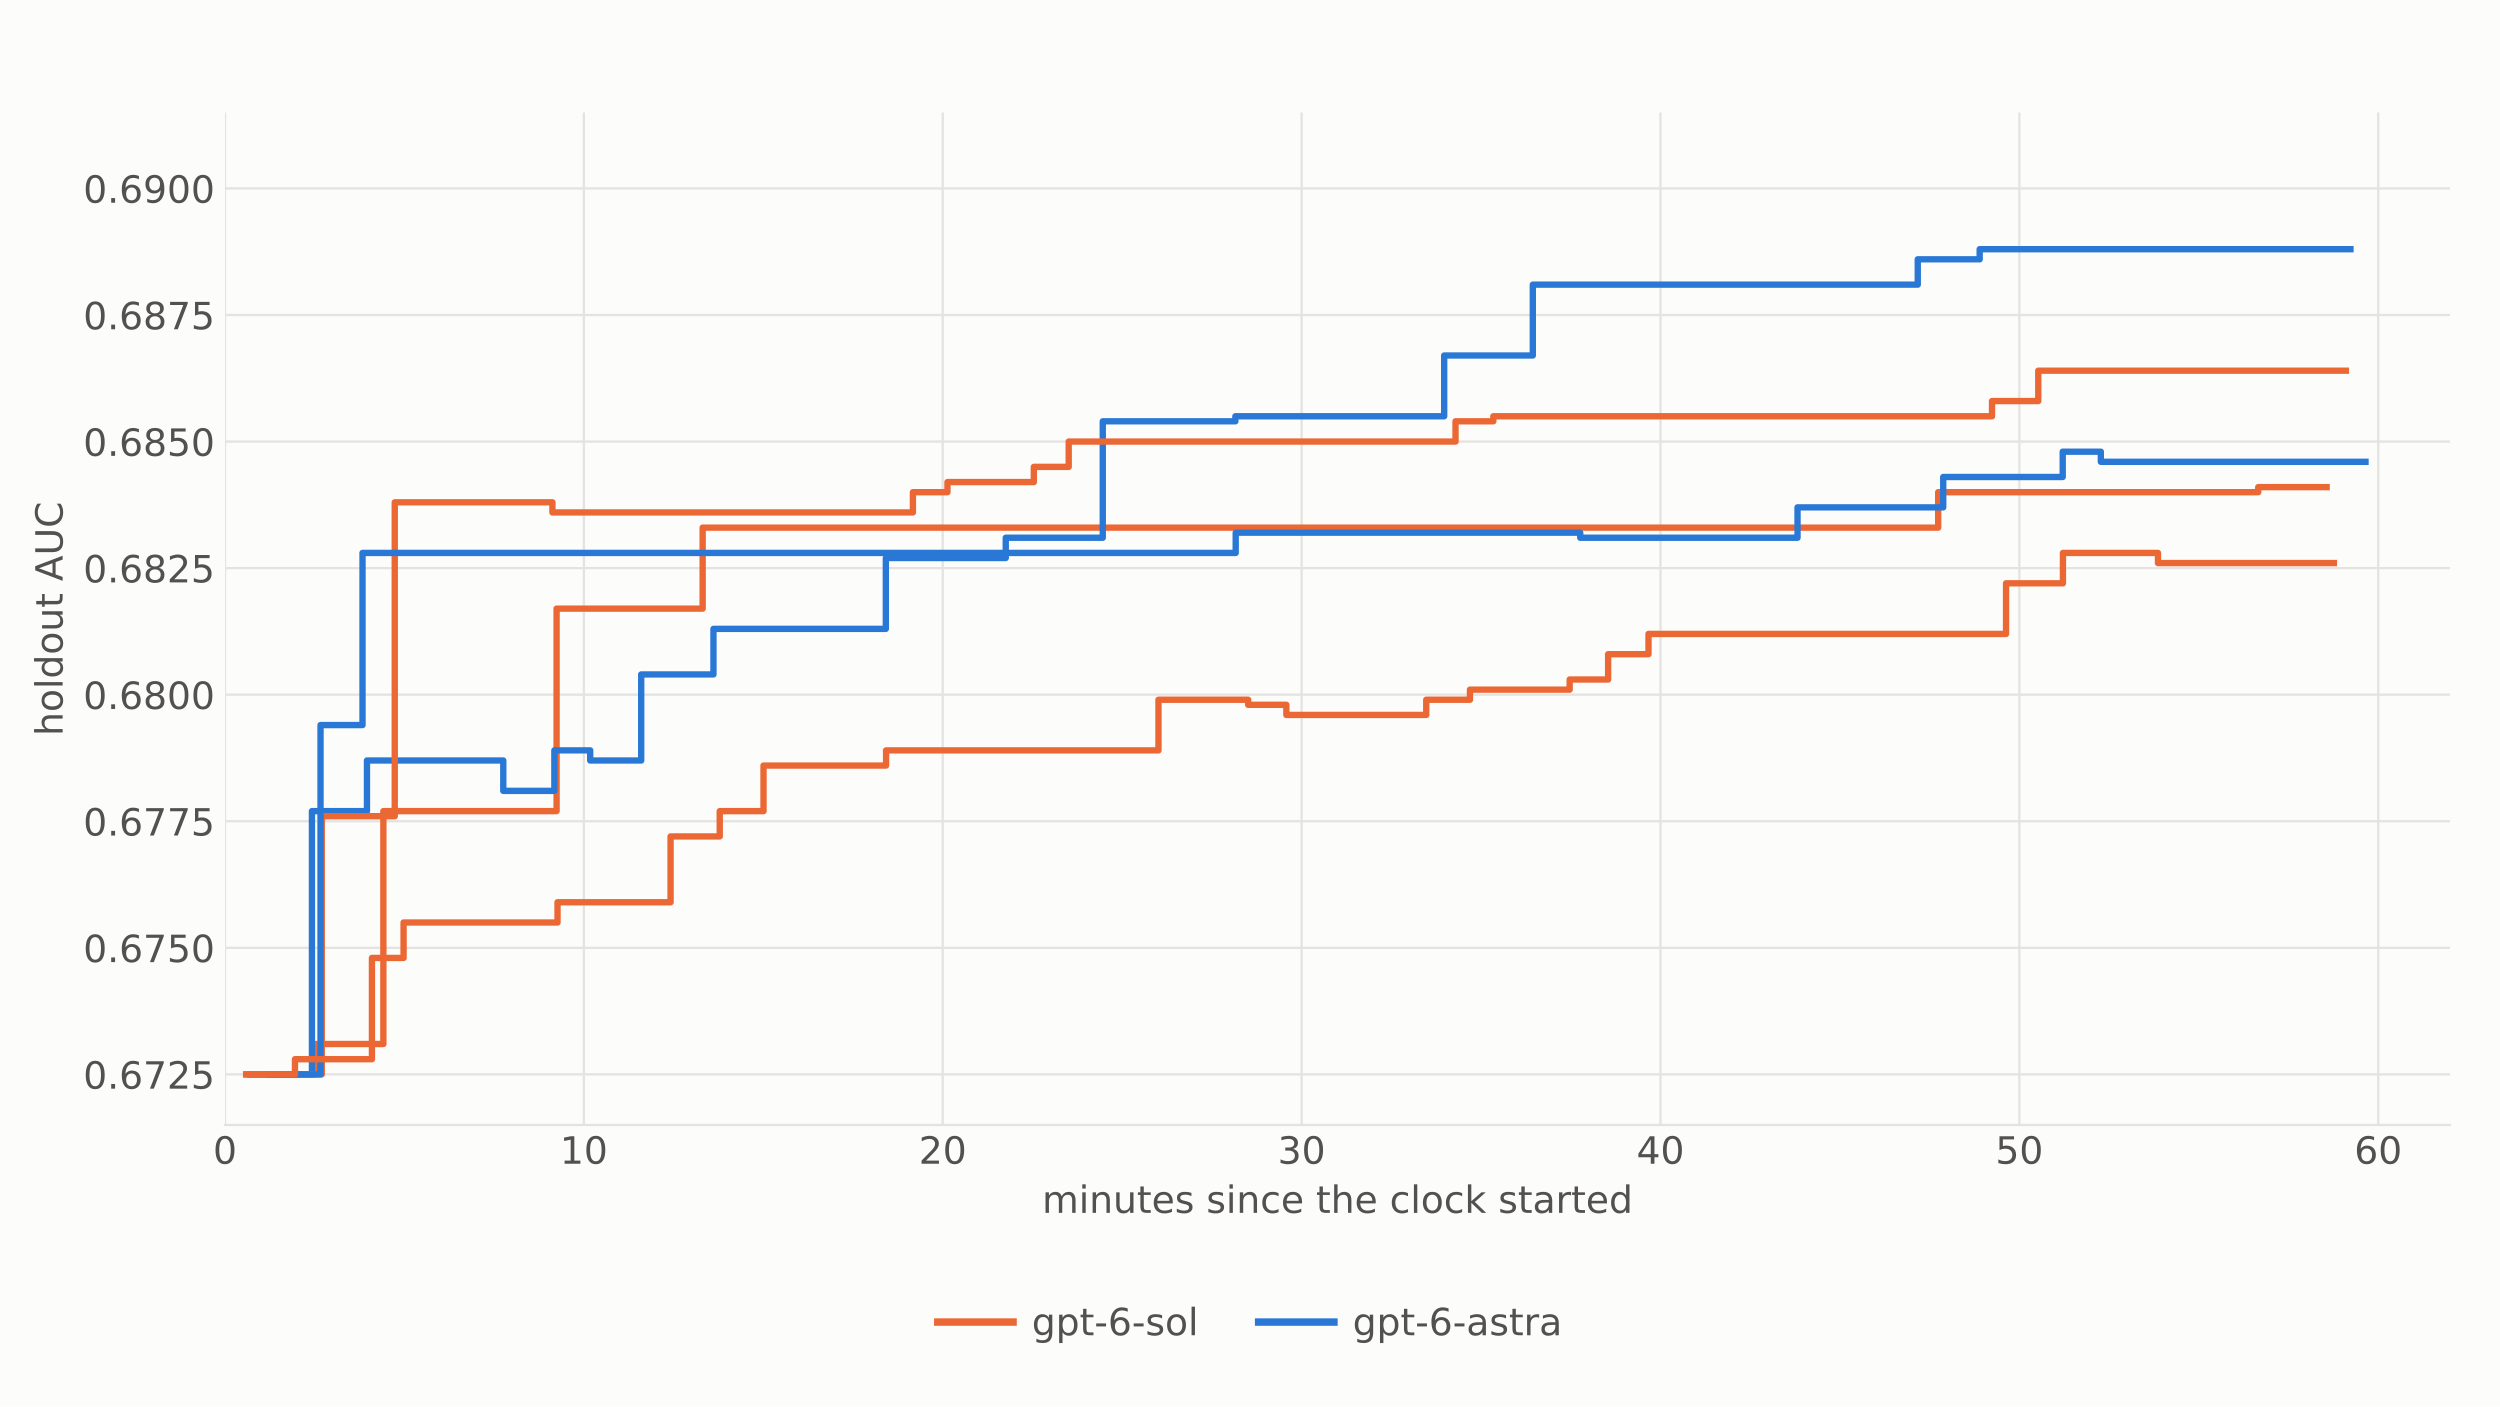
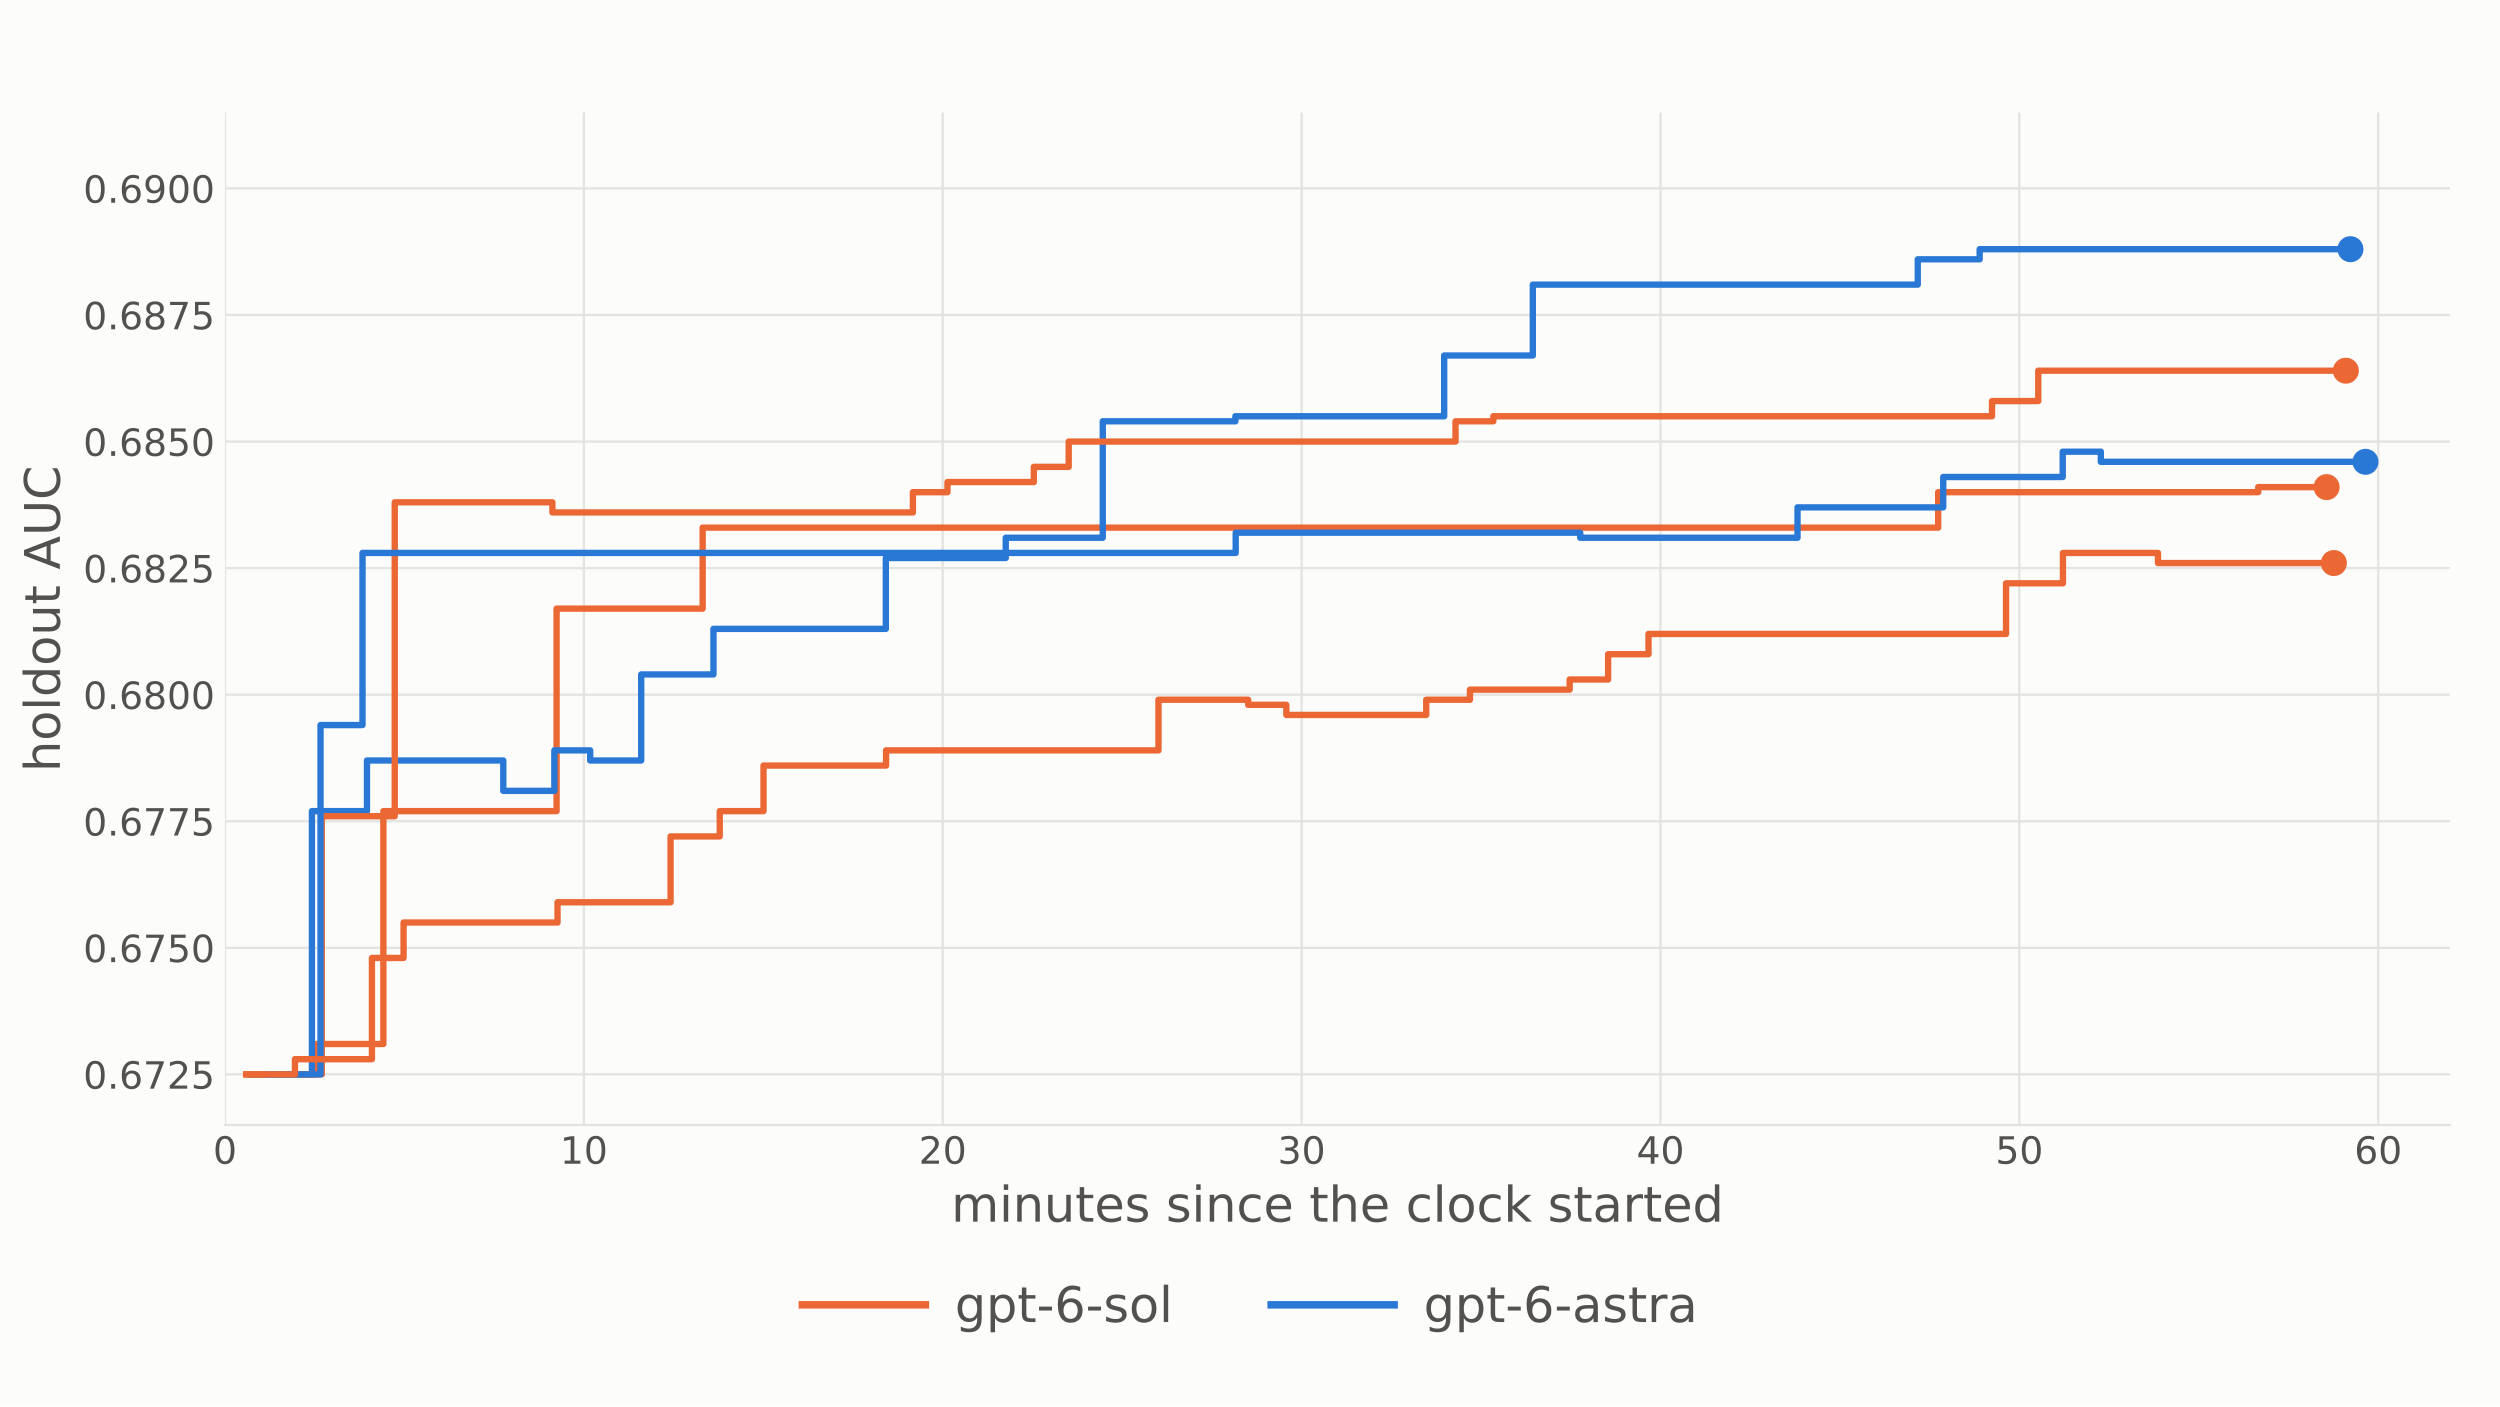
<svg xmlns="http://www.w3.org/2000/svg" xmlns:xlink="http://www.w3.org/1999/xlink" width="864pt" height="486pt" viewBox="0 0 864 486" version="1.1">
  <defs>
    <style type="text/css">*{stroke-linejoin: round; stroke-linecap: butt}</style>
  </defs>
  <g id="figure_1">
    <g id="patch_1">
      <path d="M 0 486  L 864 486  L 864 0  L 0 0  z " style="fill: #fcfcfb" />
    </g>
    <g id="axes_1">
      <g id="patch_2">
        <path d="M 77.76 388.8  L 846.72 388.8  L 846.72 38.88  L 77.76 38.88  z " style="fill: #fcfcfb" />
      </g>
      <g id="matplotlib.axis_1">
        <g id="xtick_1">
          <g id="line2d_1">
            <path d="M 77.76 388.8  L 77.76 38.88  " clip-path="url(#p71656392a3)" style="fill: none; stroke: #e4e3df; stroke-width: 0.8; stroke-linecap: square" />
          </g>
          <g id="line2d_2" />
          <g id="text_1">
            <g style="fill: #52514e" transform="translate(73.62438 402.177) scale(0.13 -0.13)">
              <defs>
                <path id="DejaVuSans-13" d="M 2034 4250  Q 1547 4250 1301 3770  Q 1056 3291 1056 2328  Q 1056 1369 1301 889  Q 1547 409 2034 409  Q 2525 409 2770 889  Q 3016 1369 3016 2328  Q 3016 3291 2770 3770  Q 2525 4250 2034 4250  z M 2034 4750  Q 2819 4750 3233 4129  Q 3647 3509 3647 2328  Q 3647 1150 3233 529  Q 2819 -91 2034 -91  Q 1250 -91 836 529  Q 422 1150 422 2328  Q 422 3509 836 4129  Q 1250 4750 2034 4750  z " transform="scale(0.015625)" />
              </defs>
              <use xlink:href="#DejaVuSans-13" />
            </g>
          </g>
        </g>
        <g id="xtick_2">
          <g id="line2d_3">
            <path d="M 201.786 388.8  L 201.786 38.88  " clip-path="url(#p71656392a3)" style="fill: none; stroke: #e4e3df; stroke-width: 0.8; stroke-linecap: square" />
          </g>
          <g id="line2d_4" />
          <g id="text_2">
            <g style="fill: #52514e" transform="translate(193.5146 402.177) scale(0.13 -0.13)">
              <defs>
                <path id="DejaVuSans-14" d="M 794 531  L 1825 531  L 1825 4091  L 703 3866  L 703 4441  L 1819 4666  L 2450 4666  L 2450 531  L 3481 531  L 3481 0  L 794 0  L 794 531  z " transform="scale(0.015625)" />
              </defs>
              <use xlink:href="#DejaVuSans-14" />
              <use xlink:href="#DejaVuSans-13" transform="translate(63.625 0)" />
            </g>
          </g>
        </g>
        <g id="xtick_3">
          <g id="line2d_5">
            <path d="M 325.812 388.8  L 325.812 38.88  " clip-path="url(#p71656392a3)" style="fill: none; stroke: #e4e3df; stroke-width: 0.8; stroke-linecap: square" />
          </g>
          <g id="line2d_6" />
          <g id="text_3">
            <g style="fill: #52514e" transform="translate(317.5404 402.177) scale(0.13 -0.13)">
              <defs>
                <path id="DejaVuSans-15" d="M 1228 531  L 3431 531  L 3431 0  L 469 0  L 469 531  Q 828 903 1448 1529  Q 2069 2156 2228 2338  Q 2531 2678 2651 2914  Q 2772 3150 2772 3378  Q 2772 3750 2511 3984  Q 2250 4219 1831 4219  Q 1534 4219 1204 4116  Q 875 4013 500 3803  L 500 4441  Q 881 4594 1212 4672  Q 1544 4750 1819 4750  Q 2544 4750 2975 4387  Q 3406 4025 3406 3419  Q 3406 3131 3298 2873  Q 3191 2616 2906 2266  Q 2828 2175 2409 1742  Q 1991 1309 1228 531  z " transform="scale(0.015625)" />
              </defs>
              <use xlink:href="#DejaVuSans-15" />
              <use xlink:href="#DejaVuSans-13" transform="translate(63.625 0)" />
            </g>
          </g>
        </g>
        <g id="xtick_4">
          <g id="line2d_7">
            <path d="M 449.837 388.8  L 449.837 38.88  " clip-path="url(#p71656392a3)" style="fill: none; stroke: #e4e3df; stroke-width: 0.8; stroke-linecap: square" />
          </g>
          <g id="line2d_8" />
          <g id="text_4">
            <g style="fill: #52514e" transform="translate(441.5662 402.177) scale(0.13 -0.13)">
              <defs>
                <path id="DejaVuSans-16" d="M 2597 2516  Q 3050 2419 3304 2112  Q 3559 1806 3559 1356  Q 3559 666 3084 287  Q 2609 -91 1734 -91  Q 1441 -91 1130 -33  Q 819 25 488 141  L 488 750  Q 750 597 1062 519  Q 1375 441 1716 441  Q 2309 441 2620 675  Q 2931 909 2931 1356  Q 2931 1769 2642 2001  Q 2353 2234 1838 2234  L 1294 2234  L 1294 2753  L 1863 2753  Q 2328 2753 2575 2939  Q 2822 3125 2822 3475  Q 2822 3834 2567 4026  Q 2313 4219 1838 4219  Q 1578 4219 1281 4162  Q 984 4106 628 3988  L 628 4550  Q 988 4650 1302 4700  Q 1616 4750 1894 4750  Q 2613 4750 3031 4423  Q 3450 4097 3450 3541  Q 3450 3153 3228 2886  Q 3006 2619 2597 2516  z " transform="scale(0.015625)" />
              </defs>
              <use xlink:href="#DejaVuSans-16" />
              <use xlink:href="#DejaVuSans-13" transform="translate(63.625 0)" />
            </g>
          </g>
        </g>
        <g id="xtick_5">
          <g id="line2d_9">
            <path d="M 573.863 388.8  L 573.863 38.88  " clip-path="url(#p71656392a3)" style="fill: none; stroke: #e4e3df; stroke-width: 0.8; stroke-linecap: square" />
          </g>
          <g id="line2d_10" />
          <g id="text_5">
            <g style="fill: #52514e" transform="translate(565.592 402.177) scale(0.13 -0.13)">
              <defs>
                <path id="DejaVuSans-17" d="M 2419 4116  L 825 1625  L 2419 1625  L 2419 4116  z M 2253 4666  L 3047 4666  L 3047 1625  L 3713 1625  L 3713 1100  L 3047 1100  L 3047 0  L 2419 0  L 2419 1100  L 313 1100  L 313 1709  L 2253 4666  z " transform="scale(0.015625)" />
              </defs>
              <use xlink:href="#DejaVuSans-17" />
              <use xlink:href="#DejaVuSans-13" transform="translate(63.625 0)" />
            </g>
          </g>
        </g>
        <g id="xtick_6">
          <g id="line2d_11">
            <path d="M 697.889 388.8  L 697.889 38.88  " clip-path="url(#p71656392a3)" style="fill: none; stroke: #e4e3df; stroke-width: 0.8; stroke-linecap: square" />
          </g>
          <g id="line2d_12" />
          <g id="text_6">
            <g style="fill: #52514e" transform="translate(689.6178 402.177) scale(0.13 -0.13)">
              <defs>
                <path id="DejaVuSans-18" d="M 691 4666  L 3169 4666  L 3169 4134  L 1269 4134  L 1269 2991  Q 1406 3038 1543 3061  Q 1681 3084 1819 3084  Q 2600 3084 3056 2656  Q 3513 2228 3513 1497  Q 3513 744 3044 326  Q 2575 -91 1722 -91  Q 1428 -91 1123 -41  Q 819 9 494 109  L 494 744  Q 775 591 1075 516  Q 1375 441 1709 441  Q 2250 441 2565 725  Q 2881 1009 2881 1497  Q 2881 1984 2565 2268  Q 2250 2553 1709 2553  Q 1456 2553 1204 2497  Q 953 2441 691 2322  L 691 4666  z " transform="scale(0.015625)" />
              </defs>
              <use xlink:href="#DejaVuSans-18" />
              <use xlink:href="#DejaVuSans-13" transform="translate(63.625 0)" />
            </g>
          </g>
        </g>
        <g id="xtick_7">
          <g id="line2d_13">
            <path d="M 821.915 388.8  L 821.915 38.88  " clip-path="url(#p71656392a3)" style="fill: none; stroke: #e4e3df; stroke-width: 0.8; stroke-linecap: square" />
          </g>
          <g id="line2d_14" />
          <g id="text_7">
            <g style="fill: #52514e" transform="translate(813.6436 402.177) scale(0.13 -0.13)">
              <defs>
                <path id="DejaVuSans-19" d="M 2113 2584  Q 1688 2584 1439 2293  Q 1191 2003 1191 1497  Q 1191 994 1439 701  Q 1688 409 2113 409  Q 2538 409 2786 701  Q 3034 994 3034 1497  Q 3034 2003 2786 2293  Q 2538 2584 2113 2584  z M 3366 4563  L 3366 3988  Q 3128 4100 2886 4159  Q 2644 4219 2406 4219  Q 1781 4219 1451 3797  Q 1122 3375 1075 2522  Q 1259 2794 1537 2939  Q 1816 3084 2150 3084  Q 2853 3084 3261 2657  Q 3669 2231 3669 1497  Q 3669 778 3244 343  Q 2819 -91 2113 -91  Q 1303 -91 875 529  Q 447 1150 447 2328  Q 447 3434 972 4092  Q 1497 4750 2381 4750  Q 2619 4750 2861 4703  Q 3103 4656 3366 4563  z " transform="scale(0.015625)" />
              </defs>
              <use xlink:href="#DejaVuSans-19" />
              <use xlink:href="#DejaVuSans-13" transform="translate(63.625 0)" />
            </g>
          </g>
        </g>
        <g id="text_8">
-           <g style="fill: #52514e" transform="translate(360.1565 419.178) scale(0.13 -0.13)">
+           <g style="fill: #52514e" transform="translate(328.7462 422.2173) scale(0.17 -0.17)">
            <defs>
              <path id="DejaVuSans-50" d="M 3328 2828  Q 3544 3216 3844 3400  Q 4144 3584 4550 3584  Q 5097 3584 5394 3201  Q 5691 2819 5691 2113  L 5691 0  L 5113 0  L 5113 2094  Q 5113 2597 4934 2840  Q 4756 3084 4391 3084  Q 3944 3084 3684 2787  Q 3425 2491 3425 1978  L 3425 0  L 2847 0  L 2847 2094  Q 2847 2600 2669 2842  Q 2491 3084 2119 3084  Q 1678 3084 1418 2786  Q 1159 2488 1159 1978  L 1159 0  L 581 0  L 581 3500  L 1159 3500  L 1159 2956  Q 1356 3278 1631 3431  Q 1906 3584 2284 3584  Q 2666 3584 2933 3390  Q 3200 3197 3328 2828  z " transform="scale(0.015625)" />
              <path id="DejaVuSans-4c" d="M 603 3500  L 1178 3500  L 1178 0  L 603 0  L 603 3500  z M 603 4863  L 1178 4863  L 1178 4134  L 603 4134  L 603 4863  z " transform="scale(0.015625)" />
              <path id="DejaVuSans-51" d="M 3513 2113  L 3513 0  L 2938 0  L 2938 2094  Q 2938 2591 2744 2837  Q 2550 3084 2163 3084  Q 1697 3084 1428 2787  Q 1159 2491 1159 1978  L 1159 0  L 581 0  L 581 3500  L 1159 3500  L 1159 2956  Q 1366 3272 1645 3428  Q 1925 3584 2291 3584  Q 2894 3584 3203 3211  Q 3513 2838 3513 2113  z " transform="scale(0.015625)" />
              <path id="DejaVuSans-58" d="M 544 1381  L 544 3500  L 1119 3500  L 1119 1403  Q 1119 906 1312 657  Q 1506 409 1894 409  Q 2359 409 2629 706  Q 2900 1003 2900 1516  L 2900 3500  L 3475 3500  L 3475 0  L 2900 0  L 2900 538  Q 2691 219 2414 64  Q 2138 -91 1772 -91  Q 1169 -91 856 284  Q 544 659 544 1381  z M 1991 3584  L 1991 3584  z " transform="scale(0.015625)" />
              <path id="DejaVuSans-57" d="M 1172 4494  L 1172 3500  L 2356 3500  L 2356 3053  L 1172 3053  L 1172 1153  Q 1172 725 1289 603  Q 1406 481 1766 481  L 2356 481  L 2356 0  L 1766 0  Q 1100 0 847 248  Q 594 497 594 1153  L 594 3053  L 172 3053  L 172 3500  L 594 3500  L 594 4494  L 1172 4494  z " transform="scale(0.015625)" />
              <path id="DejaVuSans-48" d="M 3597 1894  L 3597 1613  L 953 1613  Q 991 1019 1311 708  Q 1631 397 2203 397  Q 2534 397 2845 478  Q 3156 559 3463 722  L 3463 178  Q 3153 47 2828 -22  Q 2503 -91 2169 -91  Q 1331 -91 842 396  Q 353 884 353 1716  Q 353 2575 817 3079  Q 1281 3584 2069 3584  Q 2775 3584 3186 3129  Q 3597 2675 3597 1894  z M 3022 2063  Q 3016 2534 2758 2815  Q 2500 3097 2075 3097  Q 1594 3097 1305 2825  Q 1016 2553 972 2059  L 3022 2063  z " transform="scale(0.015625)" />
              <path id="DejaVuSans-56" d="M 2834 3397  L 2834 2853  Q 2591 2978 2328 3040  Q 2066 3103 1784 3103  Q 1356 3103 1142 2972  Q 928 2841 928 2578  Q 928 2378 1081 2264  Q 1234 2150 1697 2047  L 1894 2003  Q 2506 1872 2764 1633  Q 3022 1394 3022 966  Q 3022 478 2636 193  Q 2250 -91 1575 -91  Q 1294 -91 989 -36  Q 684 19 347 128  L 347 722  Q 666 556 975 473  Q 1284 391 1588 391  Q 1994 391 2212 530  Q 2431 669 2431 922  Q 2431 1156 2273 1281  Q 2116 1406 1581 1522  L 1381 1569  Q 847 1681 609 1914  Q 372 2147 372 2553  Q 372 3047 722 3315  Q 1072 3584 1716 3584  Q 2034 3584 2315 3537  Q 2597 3491 2834 3397  z " transform="scale(0.015625)" />
              <path id="DejaVuSans-3" transform="scale(0.015625)" />
              <path id="DejaVuSans-46" d="M 3122 3366  L 3122 2828  Q 2878 2963 2633 3030  Q 2388 3097 2138 3097  Q 1578 3097 1268 2742  Q 959 2388 959 1747  Q 959 1106 1268 751  Q 1578 397 2138 397  Q 2388 397 2633 464  Q 2878 531 3122 666  L 3122 134  Q 2881 22 2623 -34  Q 2366 -91 2075 -91  Q 1284 -91 818 406  Q 353 903 353 1747  Q 353 2603 823 3093  Q 1294 3584 2113 3584  Q 2378 3584 2631 3529  Q 2884 3475 3122 3366  z " transform="scale(0.015625)" />
              <path id="DejaVuSans-4b" d="M 3513 2113  L 3513 0  L 2938 0  L 2938 2094  Q 2938 2591 2744 2837  Q 2550 3084 2163 3084  Q 1697 3084 1428 2787  Q 1159 2491 1159 1978  L 1159 0  L 581 0  L 581 4863  L 1159 4863  L 1159 2956  Q 1366 3272 1645 3428  Q 1925 3584 2291 3584  Q 2894 3584 3203 3211  Q 3513 2838 3513 2113  z " transform="scale(0.015625)" />
              <path id="DejaVuSans-4f" d="M 603 4863  L 1178 4863  L 1178 0  L 603 0  L 603 4863  z " transform="scale(0.015625)" />
              <path id="DejaVuSans-52" d="M 1959 3097  Q 1497 3097 1228 2736  Q 959 2375 959 1747  Q 959 1119 1226 758  Q 1494 397 1959 397  Q 2419 397 2687 759  Q 2956 1122 2956 1747  Q 2956 2369 2687 2733  Q 2419 3097 1959 3097  z M 1959 3584  Q 2709 3584 3137 3096  Q 3566 2609 3566 1747  Q 3566 888 3137 398  Q 2709 -91 1959 -91  Q 1206 -91 779 398  Q 353 888 353 1747  Q 353 2609 779 3096  Q 1206 3584 1959 3584  z " transform="scale(0.015625)" />
              <path id="DejaVuSans-4e" d="M 581 4863  L 1159 4863  L 1159 1991  L 2875 3500  L 3609 3500  L 1753 1863  L 3688 0  L 2938 0  L 1159 1709  L 1159 0  L 581 0  L 581 4863  z " transform="scale(0.015625)" />
              <path id="DejaVuSans-44" d="M 2194 1759  Q 1497 1759 1228 1600  Q 959 1441 959 1056  Q 959 750 1161 570  Q 1363 391 1709 391  Q 2188 391 2477 730  Q 2766 1069 2766 1631  L 2766 1759  L 2194 1759  z M 3341 1997  L 3341 0  L 2766 0  L 2766 531  Q 2569 213 2275 61  Q 1981 -91 1556 -91  Q 1019 -91 701 211  Q 384 513 384 1019  Q 384 1609 779 1909  Q 1175 2209 1959 2209  L 2766 2209  L 2766 2266  Q 2766 2663 2505 2880  Q 2244 3097 1772 3097  Q 1472 3097 1187 3025  Q 903 2953 641 2809  L 641 3341  Q 956 3463 1253 3523  Q 1550 3584 1831 3584  Q 2591 3584 2966 3190  Q 3341 2797 3341 1997  z " transform="scale(0.015625)" />
              <path id="DejaVuSans-55" d="M 2631 2963  Q 2534 3019 2420 3045  Q 2306 3072 2169 3072  Q 1681 3072 1420 2755  Q 1159 2438 1159 1844  L 1159 0  L 581 0  L 581 3500  L 1159 3500  L 1159 2956  Q 1341 3275 1631 3429  Q 1922 3584 2338 3584  Q 2397 3584 2469 3576  Q 2541 3569 2628 3553  L 2631 2963  z " transform="scale(0.015625)" />
              <path id="DejaVuSans-47" d="M 2906 2969  L 2906 4863  L 3481 4863  L 3481 0  L 2906 0  L 2906 525  Q 2725 213 2448 61  Q 2172 -91 1784 -91  Q 1150 -91 751 415  Q 353 922 353 1747  Q 353 2572 751 3078  Q 1150 3584 1784 3584  Q 2172 3584 2448 3432  Q 2725 3281 2906 2969  z M 947 1747  Q 947 1113 1208 752  Q 1469 391 1925 391  Q 2381 391 2643 752  Q 2906 1113 2906 1747  Q 2906 2381 2643 2742  Q 2381 3103 1925 3103  Q 1469 3103 1208 2742  Q 947 2381 947 1747  z " transform="scale(0.015625)" />
            </defs>
            <use xlink:href="#DejaVuSans-50" />
            <use xlink:href="#DejaVuSans-4c" transform="translate(97.40625 0)" />
            <use xlink:href="#DejaVuSans-51" transform="translate(125.1875 0)" />
            <use xlink:href="#DejaVuSans-58" transform="translate(188.5625 0)" />
            <use xlink:href="#DejaVuSans-57" transform="translate(251.9375 0)" />
            <use xlink:href="#DejaVuSans-48" transform="translate(291.1406 0)" />
            <use xlink:href="#DejaVuSans-56" transform="translate(352.6719 0)" />
            <use xlink:href="#DejaVuSans-3" transform="translate(404.7656 0)" />
            <use xlink:href="#DejaVuSans-56" transform="translate(436.5469 0)" />
            <use xlink:href="#DejaVuSans-4c" transform="translate(488.6406 0)" />
            <use xlink:href="#DejaVuSans-51" transform="translate(516.4219 0)" />
            <use xlink:href="#DejaVuSans-46" transform="translate(579.7969 0)" />
            <use xlink:href="#DejaVuSans-48" transform="translate(634.7812 0)" />
            <use xlink:href="#DejaVuSans-3" transform="translate(696.3125 0)" />
            <use xlink:href="#DejaVuSans-57" transform="translate(728.0938 0)" />
            <use xlink:href="#DejaVuSans-4b" transform="translate(767.2969 0)" />
            <use xlink:href="#DejaVuSans-48" transform="translate(830.6719 0)" />
            <use xlink:href="#DejaVuSans-3" transform="translate(892.2031 0)" />
            <use xlink:href="#DejaVuSans-46" transform="translate(923.9844 0)" />
            <use xlink:href="#DejaVuSans-4f" transform="translate(978.9688 0)" />
            <use xlink:href="#DejaVuSans-52" transform="translate(1006.75 0)" />
            <use xlink:href="#DejaVuSans-46" transform="translate(1067.938 0)" />
            <use xlink:href="#DejaVuSans-4e" transform="translate(1122.922 0)" />
            <use xlink:href="#DejaVuSans-3" transform="translate(1180.828 0)" />
            <use xlink:href="#DejaVuSans-56" transform="translate(1212.609 0)" />
            <use xlink:href="#DejaVuSans-57" transform="translate(1264.703 0)" />
            <use xlink:href="#DejaVuSans-44" transform="translate(1303.906 0)" />
            <use xlink:href="#DejaVuSans-55" transform="translate(1365.188 0)" />
            <use xlink:href="#DejaVuSans-57" transform="translate(1406.297 0)" />
            <use xlink:href="#DejaVuSans-48" transform="translate(1445.5 0)" />
            <use xlink:href="#DejaVuSans-47" transform="translate(1507.031 0)" />
          </g>
        </g>
      </g>
      <g id="matplotlib.axis_2">
        <g id="ytick_1">
          <g id="line2d_15">
            <path d="M 77.76 371.304  L 846.72 371.304  " clip-path="url(#p71656392a3)" style="fill: none; stroke: #e4e3df; stroke-width: 0.8; stroke-linecap: square" />
          </g>
          <g id="line2d_16" />
          <g id="text_9">
            <g style="fill: #52514e" transform="translate(28.77219 376.2425) scale(0.13 -0.13)">
              <defs>
                <path id="DejaVuSans-11" d="M 684 794  L 1344 794  L 1344 0  L 684 0  L 684 794  z " transform="scale(0.015625)" />
                <path id="DejaVuSans-1a" d="M 525 4666  L 3525 4666  L 3525 4397  L 1831 0  L 1172 0  L 2766 4134  L 525 4134  L 525 4666  z " transform="scale(0.015625)" />
              </defs>
              <use xlink:href="#DejaVuSans-13" />
              <use xlink:href="#DejaVuSans-11" transform="translate(63.625 0)" />
              <use xlink:href="#DejaVuSans-19" transform="translate(95.40625 0)" />
              <use xlink:href="#DejaVuSans-1a" transform="translate(159.0312 0)" />
              <use xlink:href="#DejaVuSans-15" transform="translate(222.6562 0)" />
              <use xlink:href="#DejaVuSans-18" transform="translate(286.2812 0)" />
            </g>
          </g>
        </g>
        <g id="ytick_2">
          <g id="line2d_17">
            <path d="M 77.76 327.564  L 846.72 327.564  " clip-path="url(#p71656392a3)" style="fill: none; stroke: #e4e3df; stroke-width: 0.8; stroke-linecap: square" />
          </g>
          <g id="line2d_18" />
          <g id="text_10">
            <g style="fill: #52514e" transform="translate(28.77219 332.5025) scale(0.13 -0.13)">
              <use xlink:href="#DejaVuSans-13" />
              <use xlink:href="#DejaVuSans-11" transform="translate(63.625 0)" />
              <use xlink:href="#DejaVuSans-19" transform="translate(95.40625 0)" />
              <use xlink:href="#DejaVuSans-1a" transform="translate(159.0312 0)" />
              <use xlink:href="#DejaVuSans-18" transform="translate(222.6562 0)" />
              <use xlink:href="#DejaVuSans-13" transform="translate(286.2812 0)" />
            </g>
          </g>
        </g>
        <g id="ytick_3">
          <g id="line2d_19">
            <path d="M 77.76 283.824  L 846.72 283.824  " clip-path="url(#p71656392a3)" style="fill: none; stroke: #e4e3df; stroke-width: 0.8; stroke-linecap: square" />
          </g>
          <g id="line2d_20" />
          <g id="text_11">
            <g style="fill: #52514e" transform="translate(28.77219 288.7625) scale(0.13 -0.13)">
              <use xlink:href="#DejaVuSans-13" />
              <use xlink:href="#DejaVuSans-11" transform="translate(63.625 0)" />
              <use xlink:href="#DejaVuSans-19" transform="translate(95.40625 0)" />
              <use xlink:href="#DejaVuSans-1a" transform="translate(159.0312 0)" />
              <use xlink:href="#DejaVuSans-1a" transform="translate(222.6562 0)" />
              <use xlink:href="#DejaVuSans-18" transform="translate(286.2812 0)" />
            </g>
          </g>
        </g>
        <g id="ytick_4">
          <g id="line2d_21">
            <path d="M 77.76 240.084  L 846.72 240.084  " clip-path="url(#p71656392a3)" style="fill: none; stroke: #e4e3df; stroke-width: 0.8; stroke-linecap: square" />
          </g>
          <g id="line2d_22" />
          <g id="text_12">
            <g style="fill: #52514e" transform="translate(28.77219 245.0225) scale(0.13 -0.13)">
              <defs>
                <path id="DejaVuSans-1b" d="M 2034 2216  Q 1584 2216 1326 1975  Q 1069 1734 1069 1313  Q 1069 891 1326 650  Q 1584 409 2034 409  Q 2484 409 2743 651  Q 3003 894 3003 1313  Q 3003 1734 2745 1975  Q 2488 2216 2034 2216  z M 1403 2484  Q 997 2584 770 2862  Q 544 3141 544 3541  Q 544 4100 942 4425  Q 1341 4750 2034 4750  Q 2731 4750 3128 4425  Q 3525 4100 3525 3541  Q 3525 3141 3298 2862  Q 3072 2584 2669 2484  Q 3125 2378 3379 2068  Q 3634 1759 3634 1313  Q 3634 634 3220 271  Q 2806 -91 2034 -91  Q 1263 -91 848 271  Q 434 634 434 1313  Q 434 1759 690 2068  Q 947 2378 1403 2484  z M 1172 3481  Q 1172 3119 1398 2916  Q 1625 2713 2034 2713  Q 2441 2713 2670 2916  Q 2900 3119 2900 3481  Q 2900 3844 2670 4047  Q 2441 4250 2034 4250  Q 1625 4250 1398 4047  Q 1172 3844 1172 3481  z " transform="scale(0.015625)" />
              </defs>
              <use xlink:href="#DejaVuSans-13" />
              <use xlink:href="#DejaVuSans-11" transform="translate(63.625 0)" />
              <use xlink:href="#DejaVuSans-19" transform="translate(95.40625 0)" />
              <use xlink:href="#DejaVuSans-1b" transform="translate(159.0312 0)" />
              <use xlink:href="#DejaVuSans-13" transform="translate(222.6562 0)" />
              <use xlink:href="#DejaVuSans-13" transform="translate(286.2812 0)" />
            </g>
          </g>
        </g>
        <g id="ytick_5">
          <g id="line2d_23">
            <path d="M 77.76 196.344  L 846.72 196.344  " clip-path="url(#p71656392a3)" style="fill: none; stroke: #e4e3df; stroke-width: 0.8; stroke-linecap: square" />
          </g>
          <g id="line2d_24" />
          <g id="text_13">
            <g style="fill: #52514e" transform="translate(28.77219 201.2825) scale(0.13 -0.13)">
              <use xlink:href="#DejaVuSans-13" />
              <use xlink:href="#DejaVuSans-11" transform="translate(63.625 0)" />
              <use xlink:href="#DejaVuSans-19" transform="translate(95.40625 0)" />
              <use xlink:href="#DejaVuSans-1b" transform="translate(159.0312 0)" />
              <use xlink:href="#DejaVuSans-15" transform="translate(222.6562 0)" />
              <use xlink:href="#DejaVuSans-18" transform="translate(286.2812 0)" />
            </g>
          </g>
        </g>
        <g id="ytick_6">
          <g id="line2d_25">
            <path d="M 77.76 152.604  L 846.72 152.604  " clip-path="url(#p71656392a3)" style="fill: none; stroke: #e4e3df; stroke-width: 0.8; stroke-linecap: square" />
          </g>
          <g id="line2d_26" />
          <g id="text_14">
            <g style="fill: #52514e" transform="translate(28.77219 157.5425) scale(0.13 -0.13)">
              <use xlink:href="#DejaVuSans-13" />
              <use xlink:href="#DejaVuSans-11" transform="translate(63.625 0)" />
              <use xlink:href="#DejaVuSans-19" transform="translate(95.40625 0)" />
              <use xlink:href="#DejaVuSans-1b" transform="translate(159.0312 0)" />
              <use xlink:href="#DejaVuSans-18" transform="translate(222.6562 0)" />
              <use xlink:href="#DejaVuSans-13" transform="translate(286.2812 0)" />
            </g>
          </g>
        </g>
        <g id="ytick_7">
          <g id="line2d_27">
            <path d="M 77.76 108.864  L 846.72 108.864  " clip-path="url(#p71656392a3)" style="fill: none; stroke: #e4e3df; stroke-width: 0.8; stroke-linecap: square" />
          </g>
          <g id="line2d_28" />
          <g id="text_15">
            <g style="fill: #52514e" transform="translate(28.77219 113.8025) scale(0.13 -0.13)">
              <use xlink:href="#DejaVuSans-13" />
              <use xlink:href="#DejaVuSans-11" transform="translate(63.625 0)" />
              <use xlink:href="#DejaVuSans-19" transform="translate(95.40625 0)" />
              <use xlink:href="#DejaVuSans-1b" transform="translate(159.0312 0)" />
              <use xlink:href="#DejaVuSans-1a" transform="translate(222.6562 0)" />
              <use xlink:href="#DejaVuSans-18" transform="translate(286.2812 0)" />
            </g>
          </g>
        </g>
        <g id="ytick_8">
          <g id="line2d_29">
            <path d="M 77.76 65.124  L 846.72 65.124  " clip-path="url(#p71656392a3)" style="fill: none; stroke: #e4e3df; stroke-width: 0.8; stroke-linecap: square" />
          </g>
          <g id="line2d_30" />
          <g id="text_16">
            <g style="fill: #52514e" transform="translate(28.77219 70.06248) scale(0.13 -0.13)">
              <defs>
                <path id="DejaVuSans-1c" d="M 703 97  L 703 672  Q 941 559 1184 500  Q 1428 441 1663 441  Q 2288 441 2617 861  Q 2947 1281 2994 2138  Q 2813 1869 2534 1725  Q 2256 1581 1919 1581  Q 1219 1581 811 2004  Q 403 2428 403 3163  Q 403 3881 828 4315  Q 1253 4750 1959 4750  Q 2769 4750 3195 4129  Q 3622 3509 3622 2328  Q 3622 1225 3098 567  Q 2575 -91 1691 -91  Q 1453 -91 1209 -44  Q 966 3 703 97  z M 1959 2075  Q 2384 2075 2632 2365  Q 2881 2656 2881 3163  Q 2881 3666 2632 3958  Q 2384 4250 1959 4250  Q 1534 4250 1286 3958  Q 1038 3666 1038 3163  Q 1038 2656 1286 2365  Q 1534 2075 1959 2075  z " transform="scale(0.015625)" />
              </defs>
              <use xlink:href="#DejaVuSans-13" />
              <use xlink:href="#DejaVuSans-11" transform="translate(63.625 0)" />
              <use xlink:href="#DejaVuSans-19" transform="translate(95.40625 0)" />
              <use xlink:href="#DejaVuSans-1c" transform="translate(159.0312 0)" />
              <use xlink:href="#DejaVuSans-13" transform="translate(222.6562 0)" />
              <use xlink:href="#DejaVuSans-13" transform="translate(286.2812 0)" />
            </g>
          </g>
        </g>
        <g id="text_17">
-           <g style="fill: #52514e" transform="translate(21.64914 254.3218) rotate(-90) scale(0.13 -0.13)">
+           <g style="fill: #52514e" transform="translate(20.6882 266.7777) rotate(-90) scale(0.17 -0.17)">
            <defs>
              <path id="DejaVuSans-24" d="M 2188 4044  L 1331 1722  L 3047 1722  L 2188 4044  z M 1831 4666  L 2547 4666  L 4325 0  L 3669 0  L 3244 1197  L 1141 1197  L 716 0  L 50 0  L 1831 4666  z " transform="scale(0.015625)" />
              <path id="DejaVuSans-38" d="M 556 4666  L 1191 4666  L 1191 1831  Q 1191 1081 1462 751  Q 1734 422 2344 422  Q 2950 422 3222 751  Q 3494 1081 3494 1831  L 3494 4666  L 4128 4666  L 4128 1753  Q 4128 841 3676 375  Q 3225 -91 2344 -91  Q 1459 -91 1007 375  Q 556 841 556 1753  L 556 4666  z " transform="scale(0.015625)" />
              <path id="DejaVuSans-26" d="M 4122 4306  L 4122 3641  Q 3803 3938 3442 4084  Q 3081 4231 2675 4231  Q 1875 4231 1450 3742  Q 1025 3253 1025 2328  Q 1025 1406 1450 917  Q 1875 428 2675 428  Q 3081 428 3442 575  Q 3803 722 4122 1019  L 4122 359  Q 3791 134 3420 21  Q 3050 -91 2638 -91  Q 1578 -91 968 557  Q 359 1206 359 2328  Q 359 3453 968 4101  Q 1578 4750 2638 4750  Q 3056 4750 3426 4639  Q 3797 4528 4122 4306  z " transform="scale(0.015625)" />
            </defs>
            <use xlink:href="#DejaVuSans-4b" />
            <use xlink:href="#DejaVuSans-52" transform="translate(63.375 0)" />
            <use xlink:href="#DejaVuSans-4f" transform="translate(124.5625 0)" />
            <use xlink:href="#DejaVuSans-47" transform="translate(152.3438 0)" />
            <use xlink:href="#DejaVuSans-52" transform="translate(215.8281 0)" />
            <use xlink:href="#DejaVuSans-58" transform="translate(277.0156 0)" />
            <use xlink:href="#DejaVuSans-57" transform="translate(340.3906 0)" />
            <use xlink:href="#DejaVuSans-3" transform="translate(379.5938 0)" />
            <use xlink:href="#DejaVuSans-24" transform="translate(411.375 0)" />
            <use xlink:href="#DejaVuSans-38" transform="translate(479.7812 0)" />
            <use xlink:href="#DejaVuSans-26" transform="translate(552.9688 0)" />
          </g>
        </g>
      </g>
      <g id="line2d_31">
        <path d="M 86.314 371.304  L 109.32 371.304  L 109.32 360.806  L 132.493 360.806  L 132.493 280.325  L 192.356 280.325  L 192.356 210.341  L 242.834 210.341  L 242.834 182.347  L 489.377 182.347  L 489.377 182.347  L 669.834 182.347  L 669.834 170.1  L 780.445 170.1  L 780.445 168.35  L 804.081 168.35  L 804.081 168.35  " clip-path="url(#p71656392a3)" style="fill: none; stroke: #eb6834; stroke-width: 2.2; stroke-linecap: square" />
      </g>
      <g id="line2d_32">
        <path d="M 86.722 371.304  L 107.806 371.304  L 107.806 280.325  L 126.823 280.325  L 126.823 262.829  L 141.314 262.829  L 141.314 262.829  L 173.933 262.829  L 173.933 273.326  L 191.586 273.326  L 191.586 259.33  L 203.968 259.33  L 203.968 262.829  L 221.6 262.829  L 221.6 233.086  L 246.57 233.086  L 246.57 217.339  L 306.144 217.339  L 306.144 192.845  L 347.589 192.845  L 347.589 185.846  L 381.118 185.846  L 381.118 145.606  L 426.945 145.606  L 426.945 143.856  L 499.108 143.856  L 499.108 122.861  L 529.742 122.861  L 529.742 98.366  L 662.78 98.366  L 662.78 89.618  L 684.175 89.618  L 684.175 86.119  L 802.95 86.119  L 802.95 86.119  L 812.314 86.119  L 812.314 86.119  " clip-path="url(#p71656392a3)" style="fill: none; stroke: #2a78d6; stroke-width: 2.2; stroke-linecap: square" />
      </g>
      <g id="line2d_33">
        <path d="M 85.06 371.304  L 111.208 371.304  L 111.208 282.074  L 136.427 282.074  L 136.427 173.599  L 190.916 173.599  L 190.916 177.098  L 315.5 177.098  L 315.5 170.1  L 327.447 170.1  L 327.447 166.601  L 357.296 166.601  L 357.296 161.352  L 369.347 161.352  L 369.347 152.604  L 503.027 152.604  L 503.027 145.606  L 516.091 145.606  L 516.091 143.856  L 688.445 143.856  L 688.445 138.607  L 704.424 138.607  L 704.424 128.11  L 770.964 128.11  L 770.964 128.11  L 810.724 128.11  L 810.724 128.11  " clip-path="url(#p71656392a3)" style="fill: none; stroke: #eb6834; stroke-width: 2.2; stroke-linecap: square" />
      </g>
      <g id="line2d_34">
        <path d="M 93.018 371.304  L 110.775 371.304  L 110.775 250.582  L 125.286 250.582  L 125.286 191.095  L 153.956 191.095  L 153.956 191.095  L 238.872 191.095  L 238.872 191.095  L 427.061 191.095  L 427.061 184.097  L 492.051 184.097  L 492.051 184.097  L 546.126 184.097  L 546.126 185.846  L 621.223 185.846  L 621.223 175.349  L 671.578 175.349  L 671.578 164.851  L 712.878 164.851  L 712.878 156.103  L 726.046 156.103  L 726.046 159.602  L 817.518 159.602  L 817.518 159.602  " clip-path="url(#p71656392a3)" style="fill: none; stroke: #2a78d6; stroke-width: 2.2; stroke-linecap: square" />
      </g>
      <g id="line2d_35">
        <path d="M 85.214 371.304  L 101.937 371.304  L 101.937 366.055  L 128.54 366.055  L 128.54 331.063  L 139.475 331.063  L 139.475 318.816  L 192.682 318.816  L 192.682 311.818  L 217.86 311.818  L 217.86 311.818  L 231.751 311.818  L 231.751 289.073  L 248.742 289.073  L 248.742 280.325  L 263.873 280.325  L 263.873 264.578  L 276.669 264.578  L 276.669 264.578  L 306.228 264.578  L 306.228 259.33  L 400.364 259.33  L 400.364 241.834  L 431.37 241.834  L 431.37 243.583  L 444.558 243.583  L 444.558 247.082  L 492.908 247.082  L 492.908 241.834  L 508.018 241.834  L 508.018 238.334  L 542.477 238.334  L 542.477 234.835  L 555.768 234.835  L 555.768 226.087  L 569.721 226.087  L 569.721 219.089  L 693.292 219.089  L 693.292 201.593  L 712.95 201.593  L 712.95 191.095  L 745.796 191.095  L 745.796 194.594  L 806.584 194.594  L 806.584 194.594  " clip-path="url(#p71656392a3)" style="fill: none; stroke: #eb6834; stroke-width: 2.2; stroke-linecap: square" />
      </g>
      <g id="patch_3">
        <path d="M 77.76 388.8  L 846.72 388.8  " style="fill: none; stroke: #e4e3df; stroke-width: 0.8; stroke-linejoin: miter; stroke-linecap: square" />
      </g>
+       <g id="line2d_36">
+         <defs>
+           <path id="mf693d88380" d="M 0 4  C 1.061 4 2.078 3.579 2.828 2.828  C 3.579 2.078 4 1.061 4 0  C 4 -1.061 3.579 -2.078 2.828 -2.828  C 2.078 -3.579 1.061 -4 0 -4  C -1.061 -4 -2.078 -3.579 -2.828 -2.828  C -3.579 -2.078 -4 -1.061 -4 0  C -4 1.061 -3.579 2.078 -2.828 2.828  C -2.078 3.579 -1.061 4 0 4  z " style="stroke: #eb6834" />
+         </defs>
+         <g clip-path="url(#p71656392a3)">
+           <use xlink:href="#mf693d88380" x="804.081" y="168.35" style="fill: #eb6834; stroke: #eb6834" />
+         </g>
+       </g>
+       <g id="line2d_37">
+         <defs>
+           <path id="mf49b990d08" d="M 0 4  C 1.061 4 2.078 3.579 2.828 2.828  C 3.579 2.078 4 1.061 4 0  C 4 -1.061 3.579 -2.078 2.828 -2.828  C 2.078 -3.579 1.061 -4 0 -4  C -1.061 -4 -2.078 -3.579 -2.828 -2.828  C -3.579 -2.078 -4 -1.061 -4 0  C -4 1.061 -3.579 2.078 -2.828 2.828  C -2.078 3.579 -1.061 4 0 4  z " style="stroke: #2a78d6" />
+         </defs>
+         <g clip-path="url(#p71656392a3)">
+           <use xlink:href="#mf49b990d08" x="812.314" y="86.119" style="fill: #2a78d6; stroke: #2a78d6" />
+         </g>
+       </g>
+       <g id="line2d_38">
+         <g clip-path="url(#p71656392a3)">
+           <use xlink:href="#mf693d88380" x="810.724" y="128.11" style="fill: #eb6834; stroke: #eb6834" />
+         </g>
+       </g>
+       <g id="line2d_39">
+         <g clip-path="url(#p71656392a3)">
+           <use xlink:href="#mf49b990d08" x="817.518" y="159.602" style="fill: #2a78d6; stroke: #2a78d6" />
+         </g>
+       </g>
+       <g id="line2d_40">
+         <g clip-path="url(#p71656392a3)">
+           <use xlink:href="#mf693d88380" x="806.584" y="194.594" style="fill: #eb6834; stroke: #eb6834" />
+         </g>
+       </g>
    </g>
    <g id="legend_1">
-       <g id="line2d_36">
-         <path d="M 324.104 456.907  L 337.104 456.907  L 350.104 456.907  " style="fill: none; stroke: #eb6834; stroke-width: 2.6; stroke-linecap: square" />
+       <g id="line2d_41">
+         <path d="M 277.305 450.946  L 298.555 450.946  L 319.805 450.946  " style="fill: none; stroke: #eb6834; stroke-width: 2.6; stroke-linecap: square" />
      </g>
      <g id="text_18">
-         <g style="fill: #52514e" transform="translate(356.6041 461.457) scale(0.13 -0.13)">
+         <g style="fill: #52514e" transform="translate(330.0053 456.896) scale(0.17 -0.17)">
          <defs>
            <path id="DejaVuSans-4a" d="M 2906 1791  Q 2906 2416 2648 2759  Q 2391 3103 1925 3103  Q 1463 3103 1205 2759  Q 947 2416 947 1791  Q 947 1169 1205 825  Q 1463 481 1925 481  Q 2391 481 2648 825  Q 2906 1169 2906 1791  z M 3481 434  Q 3481 -459 3084 -895  Q 2688 -1331 1869 -1331  Q 1566 -1331 1297 -1286  Q 1028 -1241 775 -1147  L 775 -588  Q 1028 -725 1275 -790  Q 1522 -856 1778 -856  Q 2344 -856 2625 -561  Q 2906 -266 2906 331  L 2906 616  Q 2728 306 2450 153  Q 2172 0 1784 0  Q 1141 0 747 490  Q 353 981 353 1791  Q 353 2603 747 3093  Q 1141 3584 1784 3584  Q 2172 3584 2450 3431  Q 2728 3278 2906 2969  L 2906 3500  L 3481 3500  L 3481 434  z " transform="scale(0.015625)" />
            <path id="DejaVuSans-53" d="M 1159 525  L 1159 -1331  L 581 -1331  L 581 3500  L 1159 3500  L 1159 2969  Q 1341 3281 1617 3432  Q 1894 3584 2278 3584  Q 2916 3584 3314 3078  Q 3713 2572 3713 1747  Q 3713 922 3314 415  Q 2916 -91 2278 -91  Q 1894 -91 1617 61  Q 1341 213 1159 525  z M 3116 1747  Q 3116 2381 2855 2742  Q 2594 3103 2138 3103  Q 1681 3103 1420 2742  Q 1159 2381 1159 1747  Q 1159 1113 1420 752  Q 1681 391 2138 391  Q 2594 391 2855 752  Q 3116 1113 3116 1747  z " transform="scale(0.015625)" />
            <path id="DejaVuSans-10" d="M 313 2009  L 1997 2009  L 1997 1497  L 313 1497  L 313 2009  z " transform="scale(0.015625)" />
          </defs>
          <use xlink:href="#DejaVuSans-4a" />
          <use xlink:href="#DejaVuSans-53" transform="translate(63.48438 0)" />
          <use xlink:href="#DejaVuSans-57" transform="translate(126.9688 0)" />
          <use xlink:href="#DejaVuSans-10" transform="translate(166.1719 0)" />
          <use xlink:href="#DejaVuSans-19" transform="translate(202.25 0)" />
          <use xlink:href="#DejaVuSans-10" transform="translate(265.875 0)" />
          <use xlink:href="#DejaVuSans-56" transform="translate(301.9531 0)" />
          <use xlink:href="#DejaVuSans-52" transform="translate(354.0469 0)" />
          <use xlink:href="#DejaVuSans-4f" transform="translate(415.2344 0)" />
        </g>
      </g>
-       <g id="line2d_37">
-         <path d="M 434.996 456.907  L 447.996 456.907  L 460.996 456.907  " style="fill: none; stroke: #2a78d6; stroke-width: 2.6; stroke-linecap: square" />
+       <g id="line2d_42">
+         <path d="M 439.318 450.946  L 460.568 450.946  L 481.818 450.946  " style="fill: none; stroke: #2a78d6; stroke-width: 2.6; stroke-linecap: square" />
      </g>
      <g id="text_19">
-         <g style="fill: #52514e" transform="translate(467.4961 461.457) scale(0.13 -0.13)">
+         <g style="fill: #52514e" transform="translate(492.018 456.896) scale(0.17 -0.17)">
          <use xlink:href="#DejaVuSans-4a" />
          <use xlink:href="#DejaVuSans-53" transform="translate(63.48438 0)" />
          <use xlink:href="#DejaVuSans-57" transform="translate(126.9688 0)" />
          <use xlink:href="#DejaVuSans-10" transform="translate(166.1719 0)" />
          <use xlink:href="#DejaVuSans-19" transform="translate(202.25 0)" />
          <use xlink:href="#DejaVuSans-10" transform="translate(265.875 0)" />
          <use xlink:href="#DejaVuSans-44" transform="translate(301.9531 0)" />
          <use xlink:href="#DejaVuSans-56" transform="translate(363.2344 0)" />
          <use xlink:href="#DejaVuSans-57" transform="translate(415.3281 0)" />
          <use xlink:href="#DejaVuSans-55" transform="translate(454.5312 0)" />
          <use xlink:href="#DejaVuSans-44" transform="translate(495.6406 0)" />
        </g>
      </g>
    </g>
  </g>
  <defs>
    <clipPath id="p71656392a3">
      <rect x="77.76" y="38.88" width="768.96" height="349.92" />
    </clipPath>
  </defs>
</svg>
